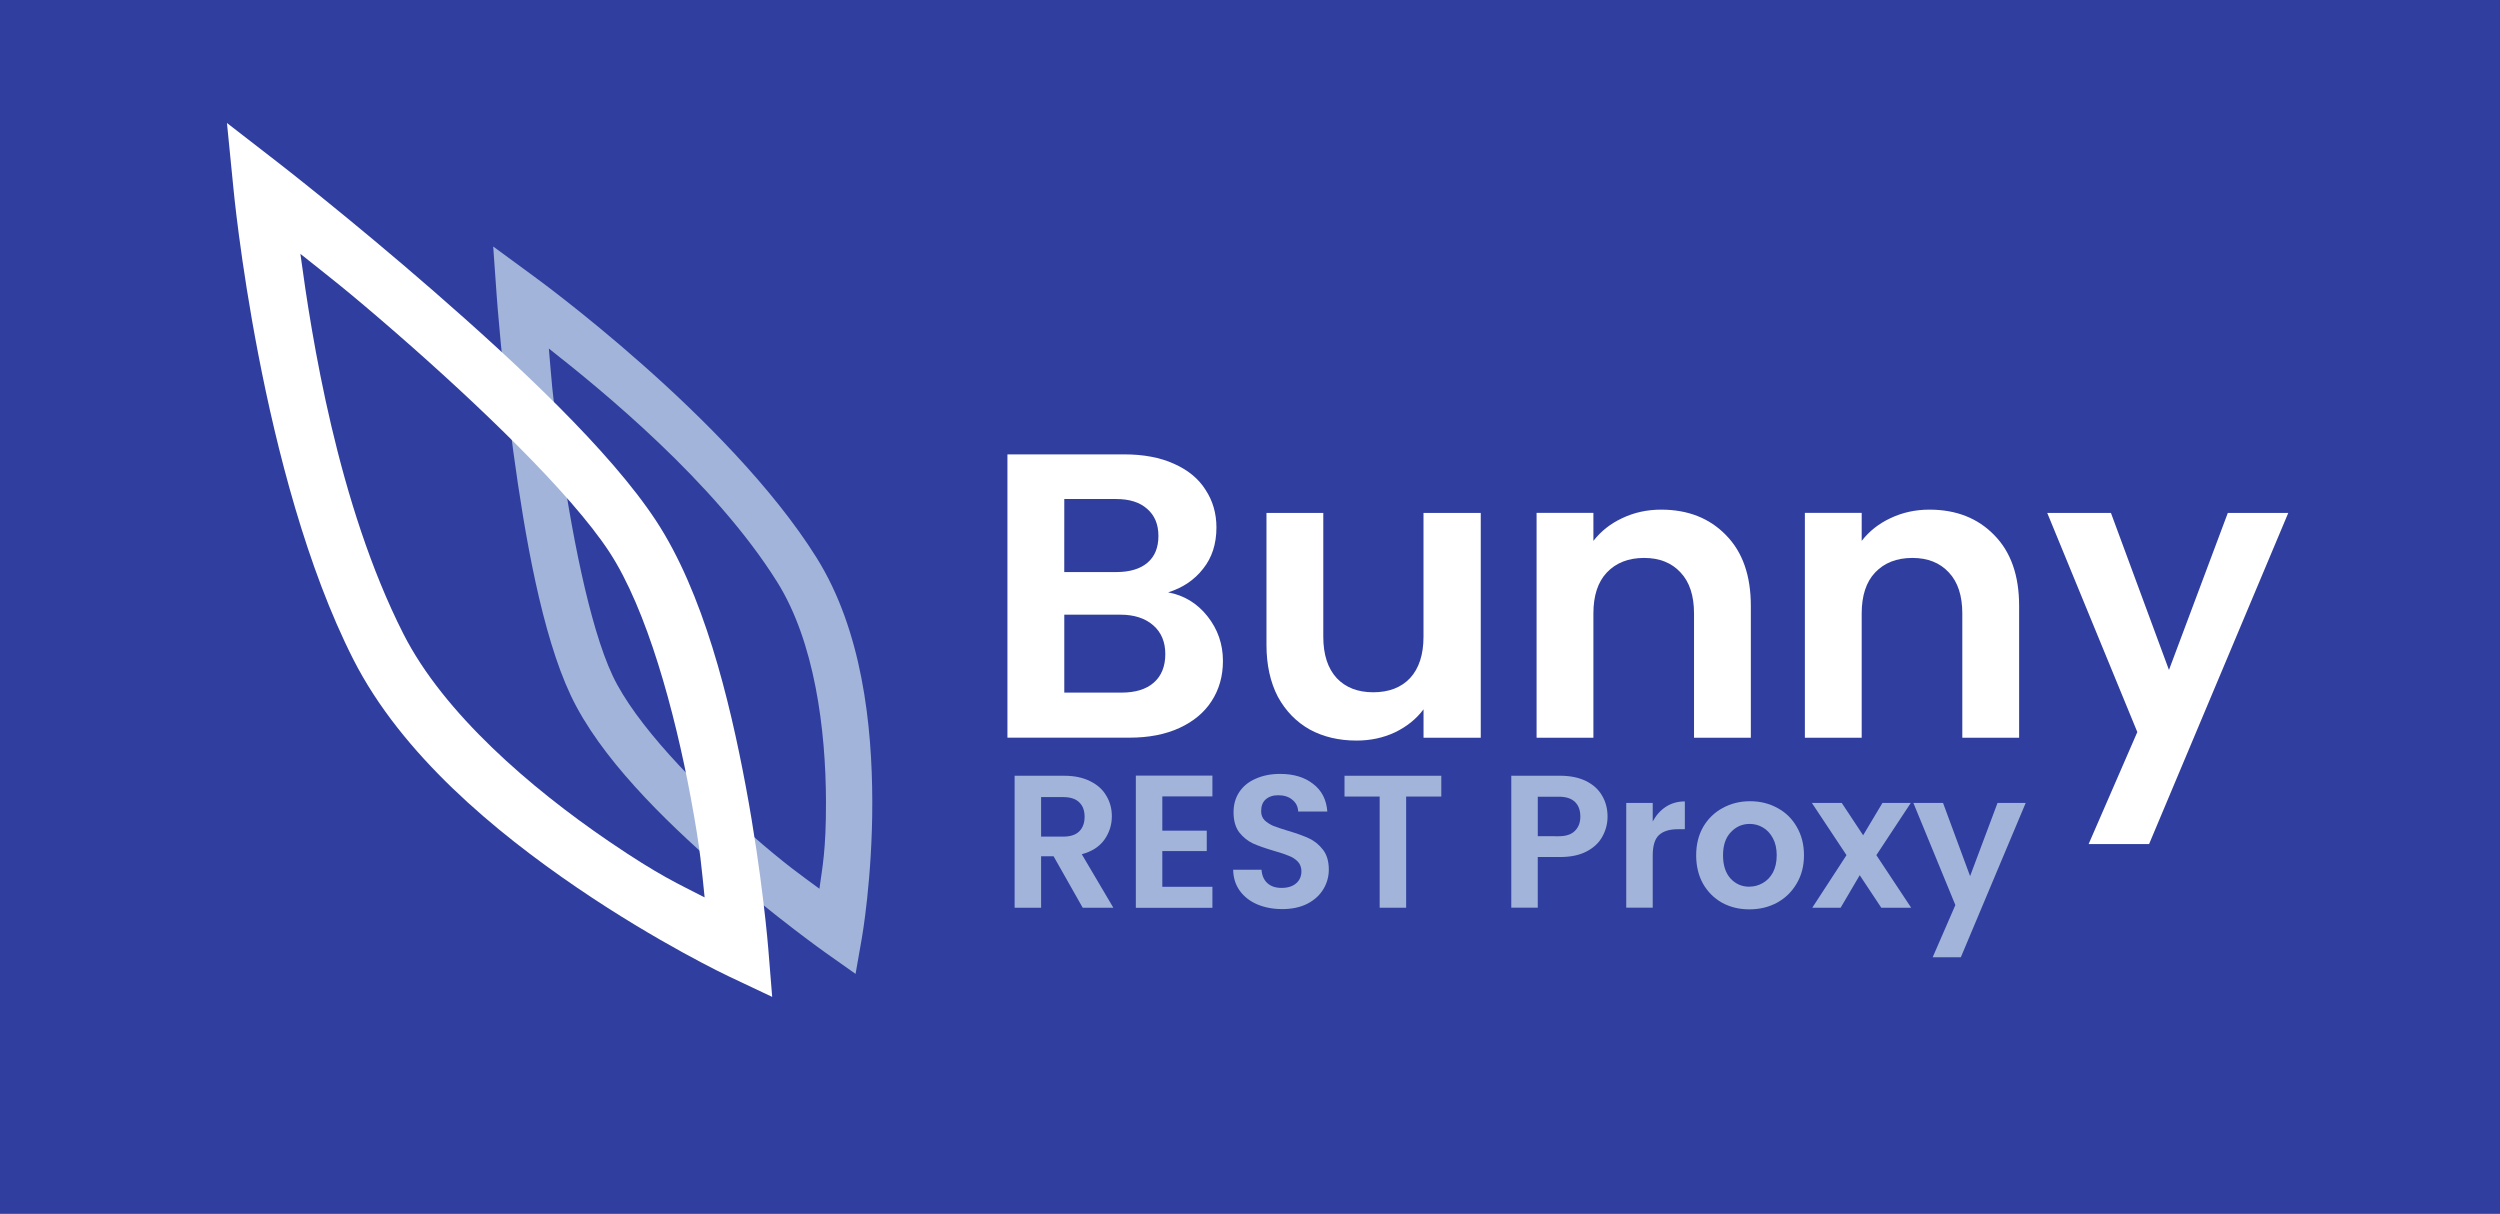
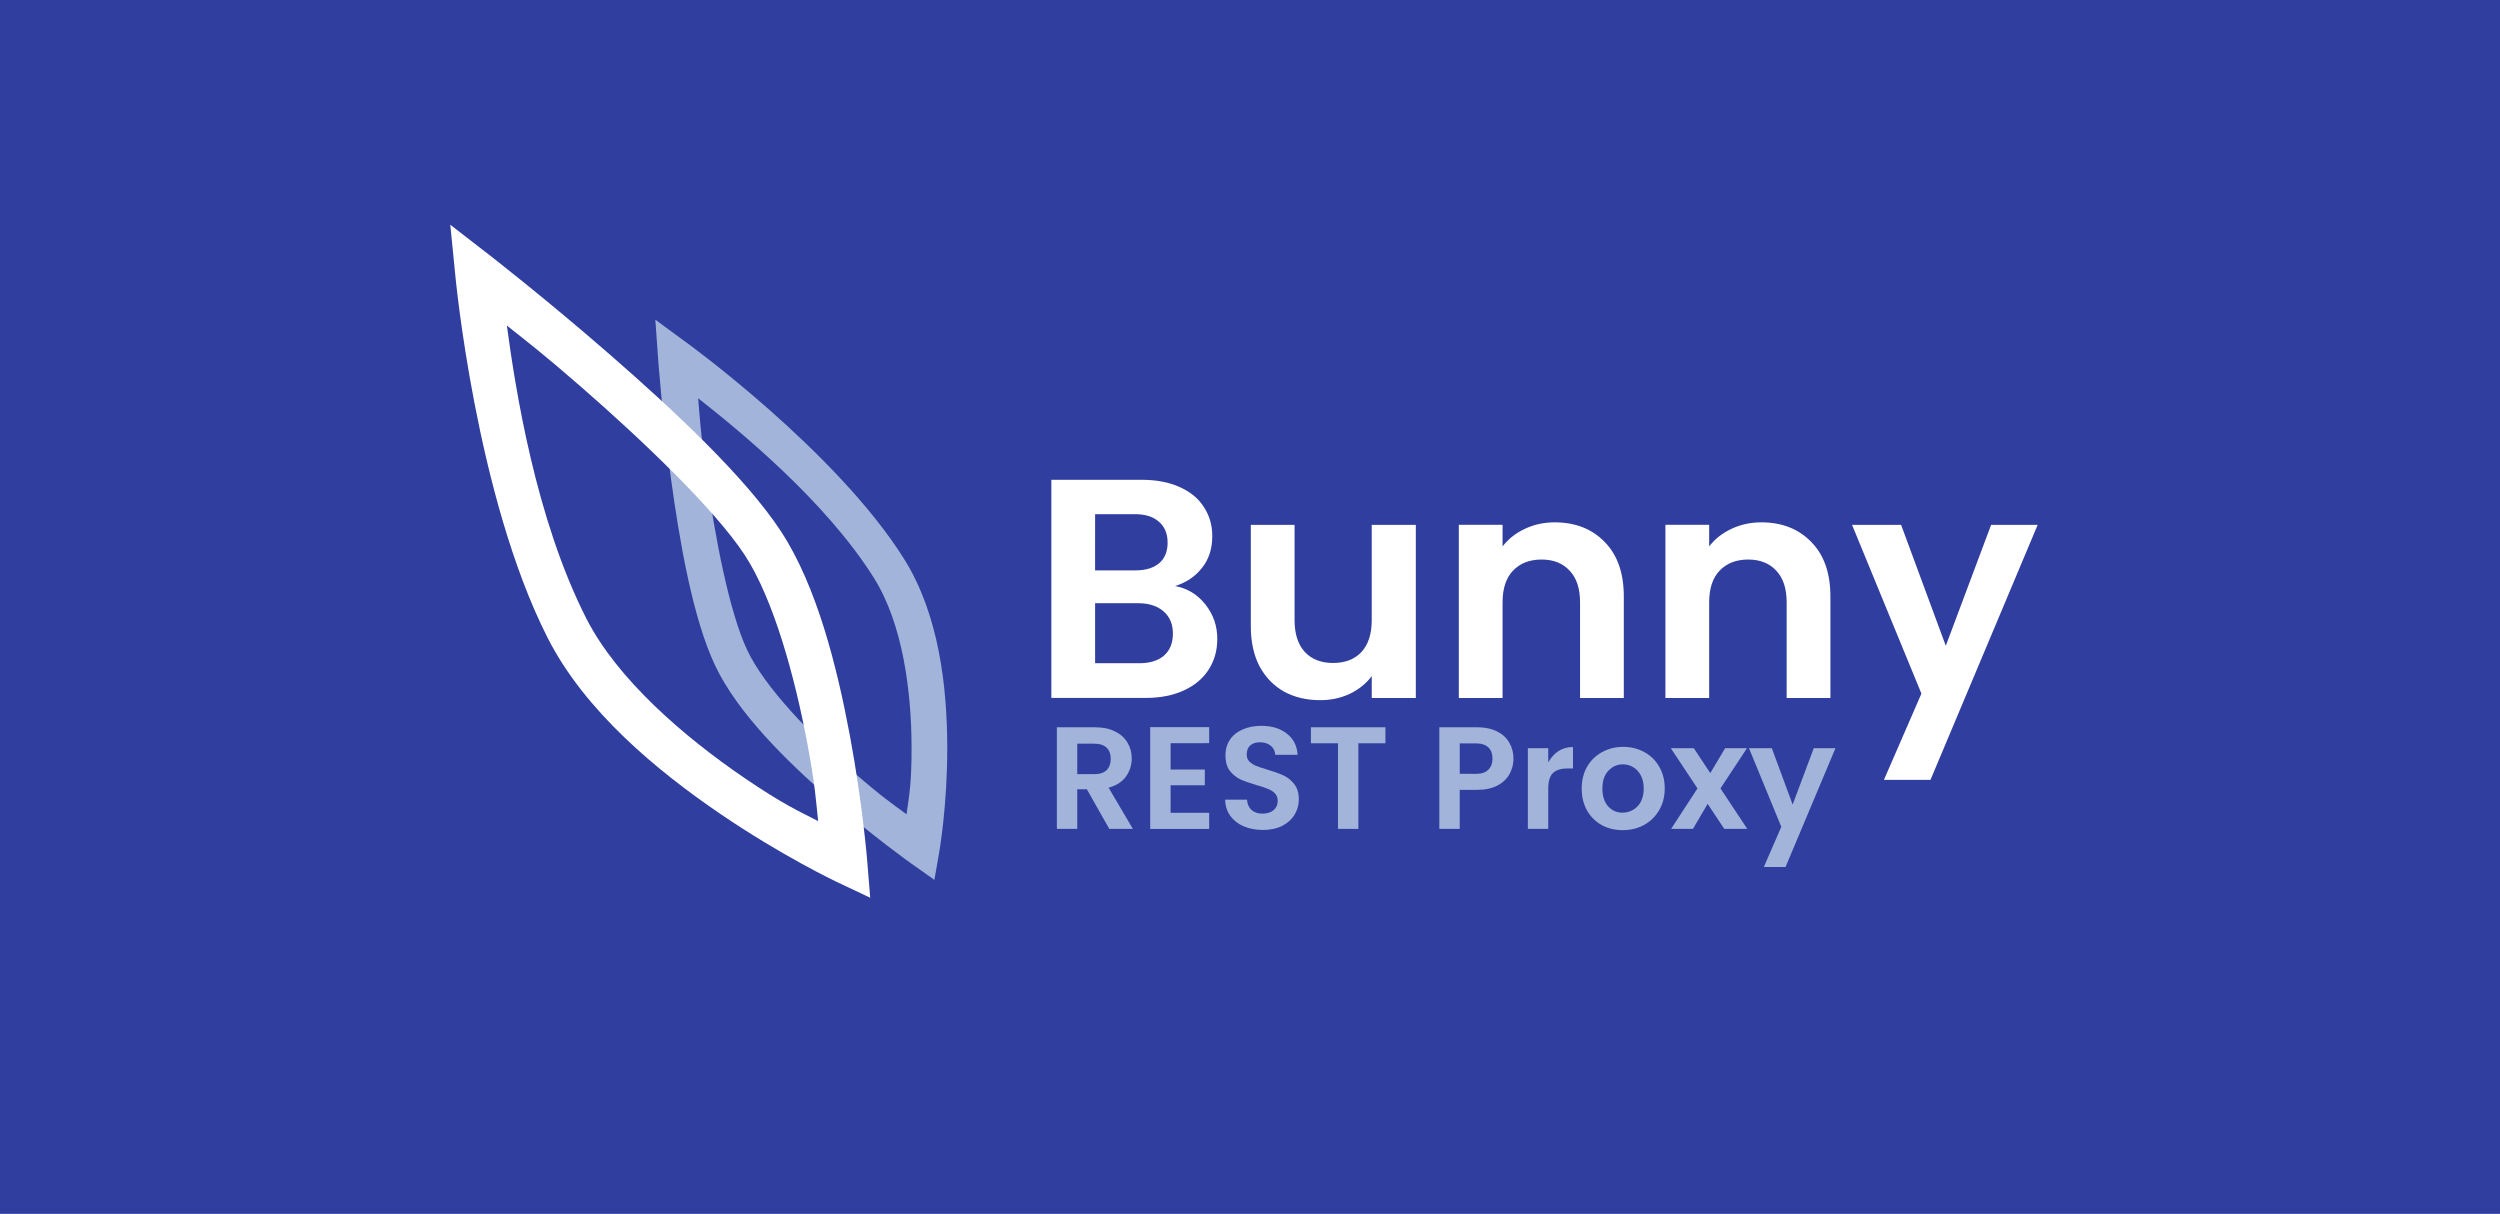
<svg xmlns="http://www.w3.org/2000/svg" width="347.26" height="168.61" version="1.1" viewBox="0 0 91.879 44.611">
  <g transform="translate(-53.61 -104.27)">
    <rect x="53.61" y="104.27" width="91.879" height="44.611" ry="0" fill="#303f9f" />
-     <g fill="#fff" stroke-width=".373" aria-label="Bunny ">
+     <g transform="matrix(.77007 0 0 .77007 22.453 28.748)" fill="#fff" stroke-width=".373" aria-label="Bunny ">
      <path d="m96.541 126.04q0.88 0.164 1.447 0.88t0.567 1.641q0 0.835-0.418 1.477-0.403 0.626-1.178 0.984t-1.835 0.358h-4.489v-10.411h4.295q1.059 0 1.82 0.343 0.776 0.343 1.163 0.955 0.403 0.612 0.403 1.387 0 0.91-0.492 1.521-0.477 0.612-1.283 0.865zm-3.818-0.746h1.909q0.746 0 1.149-0.343 0.403-0.343 0.403-0.984 0-0.641-0.418-0.999-0.403-0.358-1.133-0.358h-1.909zm2.103 4.43q0.761 0 1.178-0.358 0.433-0.373 0.433-1.059 0-0.671-0.447-1.059t-1.208-0.388h-2.058v2.864z" />
      <path d="m108.03 123.12v8.263h-2.103v-1.044q-0.403 0.537-1.059 0.85-0.641 0.298-1.402 0.298-0.969 0-1.715-0.403-0.746-0.418-1.178-1.208-0.418-0.805-0.418-1.909v-4.847h2.088v4.549q0 0.984 0.492 1.521 0.492 0.522 1.342 0.522 0.865 0 1.357-0.522 0.492-0.537 0.492-1.521v-4.549z" />
      <path d="m114.66 123q1.477 0 2.386 0.94 0.91 0.925 0.91 2.595v4.847h-2.088v-4.564q0-0.984-0.492-1.506-0.492-0.537-1.342-0.537-0.865 0-1.372 0.537-0.492 0.522-0.492 1.506v4.564h-2.088v-8.263h2.088v1.029q0.418-0.537 1.059-0.835 0.656-0.313 1.432-0.313z" />
      <path d="m124.52 123q1.477 0 2.386 0.94 0.91 0.925 0.91 2.595v4.847h-2.088v-4.564q0-0.984-0.492-1.506-0.492-0.537-1.342-0.537-0.865 0-1.372 0.537-0.492 0.522-0.492 1.506v4.564h-2.088v-8.263h2.088v1.029q0.418-0.537 1.059-0.835 0.656-0.313 1.432-0.313z" />
      <path d="m131.19 123.12 2.133 5.772 2.163-5.772h2.222l-5.116 12.171h-2.222l1.79-4.117-3.311-8.054z" />
    </g>
-     <g fill="#a2b4d9" stroke-width=".326" aria-label="REST Proxy ">
+     <g transform="matrix(.77007 0 0 .77007 22.453 28.748)" fill="#a2b4d9" stroke-width=".326" aria-label="REST Proxy ">
      <path d="m93.401 137.63-1.07-1.89h-0.459v1.89h-0.973v-4.85h1.821q0.563 0 0.959 0.202 0.396 0.195 0.591 0.535 0.202 0.334 0.202 0.75 0 0.479-0.278 0.869-0.278 0.382-0.827 0.528l1.16 1.966zm-1.529-2.613h0.813q0.396 0 0.591-0.195 0.195-0.195 0.195-0.535 0-0.34-0.195-0.528-0.195-0.195-0.591-0.195h-0.813z" />
      <path d="m96.327 133.54v1.258h1.633v0.75h-1.633v1.313h1.841v0.771h-2.814v-4.857h2.814v0.764z" />
      <path d="m100.73 137.68q-0.507 0-0.917-0.174-0.403-0.174-0.639-0.5-0.236-0.327-0.243-0.771h1.042q0.021 0.306 0.208 0.486 0.195 0.181 0.528 0.181 0.34 0 0.535-0.167 0.195-0.167 0.195-0.445 0-0.215-0.132-0.354-0.132-0.139-0.334-0.215-0.195-0.083-0.542-0.181-0.473-0.139-0.771-0.271-0.292-0.139-0.507-0.41-0.208-0.278-0.208-0.737 0-0.431 0.215-0.75 0.215-0.32 0.605-0.486 0.389-0.174 0.889-0.174 0.75 0 1.216 0.368 0.473 0.361 0.521 1.014h-1.07q-0.014-0.271-0.215-0.431-0.195-0.167-0.521-0.167-0.285 0-0.459 0.153-0.167 0.146-0.167 0.438 0 0.195 0.125 0.327 0.132 0.125 0.32 0.208 0.195 0.076 0.542 0.181 0.473 0.139 0.771 0.278 0.299 0.139 0.514 0.417t0.215 0.73q0 0.389-0.202 0.723-0.202 0.334-0.591 0.535-0.389 0.195-0.924 0.195z" />
      <path d="m106.58 132.78v0.764h-1.292v4.086h-0.973v-4.086h-1.292v-0.764z" />
      <path d="m112.69 134.28q0 0.389-0.188 0.73-0.181 0.34-0.577 0.549-0.389 0.208-0.987 0.208h-0.813v1.862h-0.973v-4.85h1.786q0.563 0 0.959 0.195 0.396 0.195 0.591 0.535 0.202 0.34 0.202 0.771zm-1.793 0.723q0.396 0 0.591-0.195 0.202-0.195 0.202-0.528 0-0.347-0.195-0.535-0.195-0.195-0.598-0.195h-0.771v1.452z" />
      <path d="m114.35 134.46q0.188-0.347 0.486-0.542 0.306-0.195 0.695-0.195v1.022h-0.257q-0.459 0-0.695 0.215-0.229 0.215-0.229 0.75v1.918h-0.973v-3.85h0.973z" />
      <path d="m117.9 137.69q-0.556 0-1.001-0.243-0.445-0.25-0.702-0.702-0.25-0.452-0.25-1.042t0.257-1.042q0.264-0.452 0.716-0.695 0.452-0.25 1.008-0.25t1.008 0.25q0.452 0.243 0.709 0.695 0.264 0.452 0.264 1.042t-0.271 1.042q-0.264 0.452-0.723 0.702-0.452 0.243-1.014 0.243zm0-0.834q0.264 0 0.493-0.132 0.236-0.132 0.375-0.389 0.139-0.264 0.139-0.632t-0.139-0.625q-0.139-0.264-0.368-0.396-0.222-0.132-0.486-0.132-0.41 0-0.695 0.306-0.285 0.299-0.285 0.848t0.278 0.855q0.278 0.299 0.688 0.299z" />
      <path d="m122.75 137.63-0.792-1.195-0.702 1.195h-1.042l1.258-1.932-1.272-1.918h1.098l0.785 1.188 0.709-1.188h1.042l-1.265 1.918 1.279 1.932z" />
      <path d="m125.02 133.78 0.994 2.689 1.008-2.689h1.035l-2.383 5.67h-1.035l0.834-1.918-1.543-3.752z" />
    </g>
-     <path d="m71.736 113.33 0.13 1.832s0.185 2.599 0.61 5.71c0.425 3.112 1.052 6.705 2.106 8.946 1.071 2.277 3.403 4.559 5.474 6.368 2.071 1.808 3.9 3.101 3.9 3.101l1.097 0.775 0.232-1.321s0.389-2.196 0.383-5.011c-0.006-2.815-0.373-6.288-2.052-8.97-3.225-5.153-10.398-10.343-10.398-10.343zm2.045 3.749c1.911 1.501 6.09 4.902 8.393 8.582 1.376 2.199 1.786 5.417 1.792 8.074 0.004 1.804-0.134 2.404-0.241 3.198-0.663-0.492-1.196-0.845-2.55-2.028-2-1.746-4.216-4.03-5.053-5.81-0.854-1.815-1.543-5.401-1.96-8.452-0.265-1.942-0.292-2.557-0.381-3.564z" color="#000000" fill="#a2b4d9" stroke-width="1.21" style="-inkscape-stroke:none" />
-     <path d="m61.951 108.79 0.236 2.385s0.979 10.572 4.408 17.328c1.779 3.504 5.226 6.346 8.214 8.384 2.987 2.038 5.566 3.257 5.566 3.257l1.614 0.763-0.144-1.777s-0.212-2.671-0.823-5.942c-0.61-3.271-1.572-7.144-3.297-9.774-1.702-2.593-5.131-5.79-8.178-8.445-3.047-2.655-5.701-4.711-5.701-4.711zm2.699 4.81c1.025 0.819 1.648 1.278 3.541 2.926 2.998 2.611 6.393 5.866 7.807 8.02 1.39 2.118 2.406 5.862 2.995 9.02 0.379 2.032 0.404 2.668 0.513 3.685-0.932-0.485-1.631-0.772-3.534-2.071-2.848-1.943-6.05-4.686-7.535-7.611-2.421-4.768-3.378-10.941-3.787-13.969z" color="#000000" fill="#fff" stroke-width="1.21" style="-inkscape-stroke:none" />
-     <rect x="57.594" y="107.76" width="34.539" height="34.539" opacity="0" stroke-width="0" />
+     <path d="m77.695 116.02 0.1 1.411s0.142 2.001 0.47 4.397c0.327 2.396 0.81 5.163 1.622 6.889 0.825 1.753 2.621 3.511 4.215 4.904 1.595 1.392 3.003 2.388 3.003 2.388l0.845 0.597 0.178-1.018s0.3-1.691 0.295-3.859c-5e-3 -2.167-0.288-4.843-1.58-6.907-2.483-3.968-8.007-7.965-8.007-7.965zm1.574 2.887c1.472 1.156 4.69 3.775 6.463 6.609 1.06 1.693 1.375 4.172 1.38 6.218 0.003 1.389-0.103 1.851-0.186 2.463-0.511-0.379-0.921-0.651-1.964-1.562-1.54-1.345-3.247-3.103-3.892-4.474-0.657-1.398-1.188-4.159-1.509-6.509-0.204-1.495-0.225-1.969-0.293-2.745z" color="#000000" fill="#a2b4d9" stroke-width=".932" style="-inkscape-stroke:none" />
+     <path d="m70.159 112.53 0.182 1.837s0.754 8.141 3.395 13.344c1.37 2.698 4.025 4.887 6.325 6.456 2.3 1.569 4.287 2.508 4.287 2.508l1.243 0.588-0.111-1.369s-0.164-2.057-0.633-4.576c-0.47-2.519-1.21-5.502-2.539-7.526-1.31-1.997-3.951-4.459-6.298-6.503s-4.39-3.628-4.39-3.628zm2.079 3.704c0.789 0.631 1.269 0.984 2.727 2.253 2.308 2.011 4.923 4.517 6.012 6.176 1.07 1.631 1.853 4.514 2.306 6.946 0.292 1.565 0.311 2.054 0.395 2.838-0.718-0.373-1.256-0.595-2.721-1.594-2.193-1.496-4.659-3.609-5.803-5.861-1.864-3.672-2.601-8.425-2.916-10.757z" color="#000000" fill="#fff" stroke-width=".932" style="-inkscape-stroke:none" />
+     <rect x="66.804" y="111.73" width="26.597" height="26.597" opacity="0" stroke-width="0" />
  </g>
</svg>
